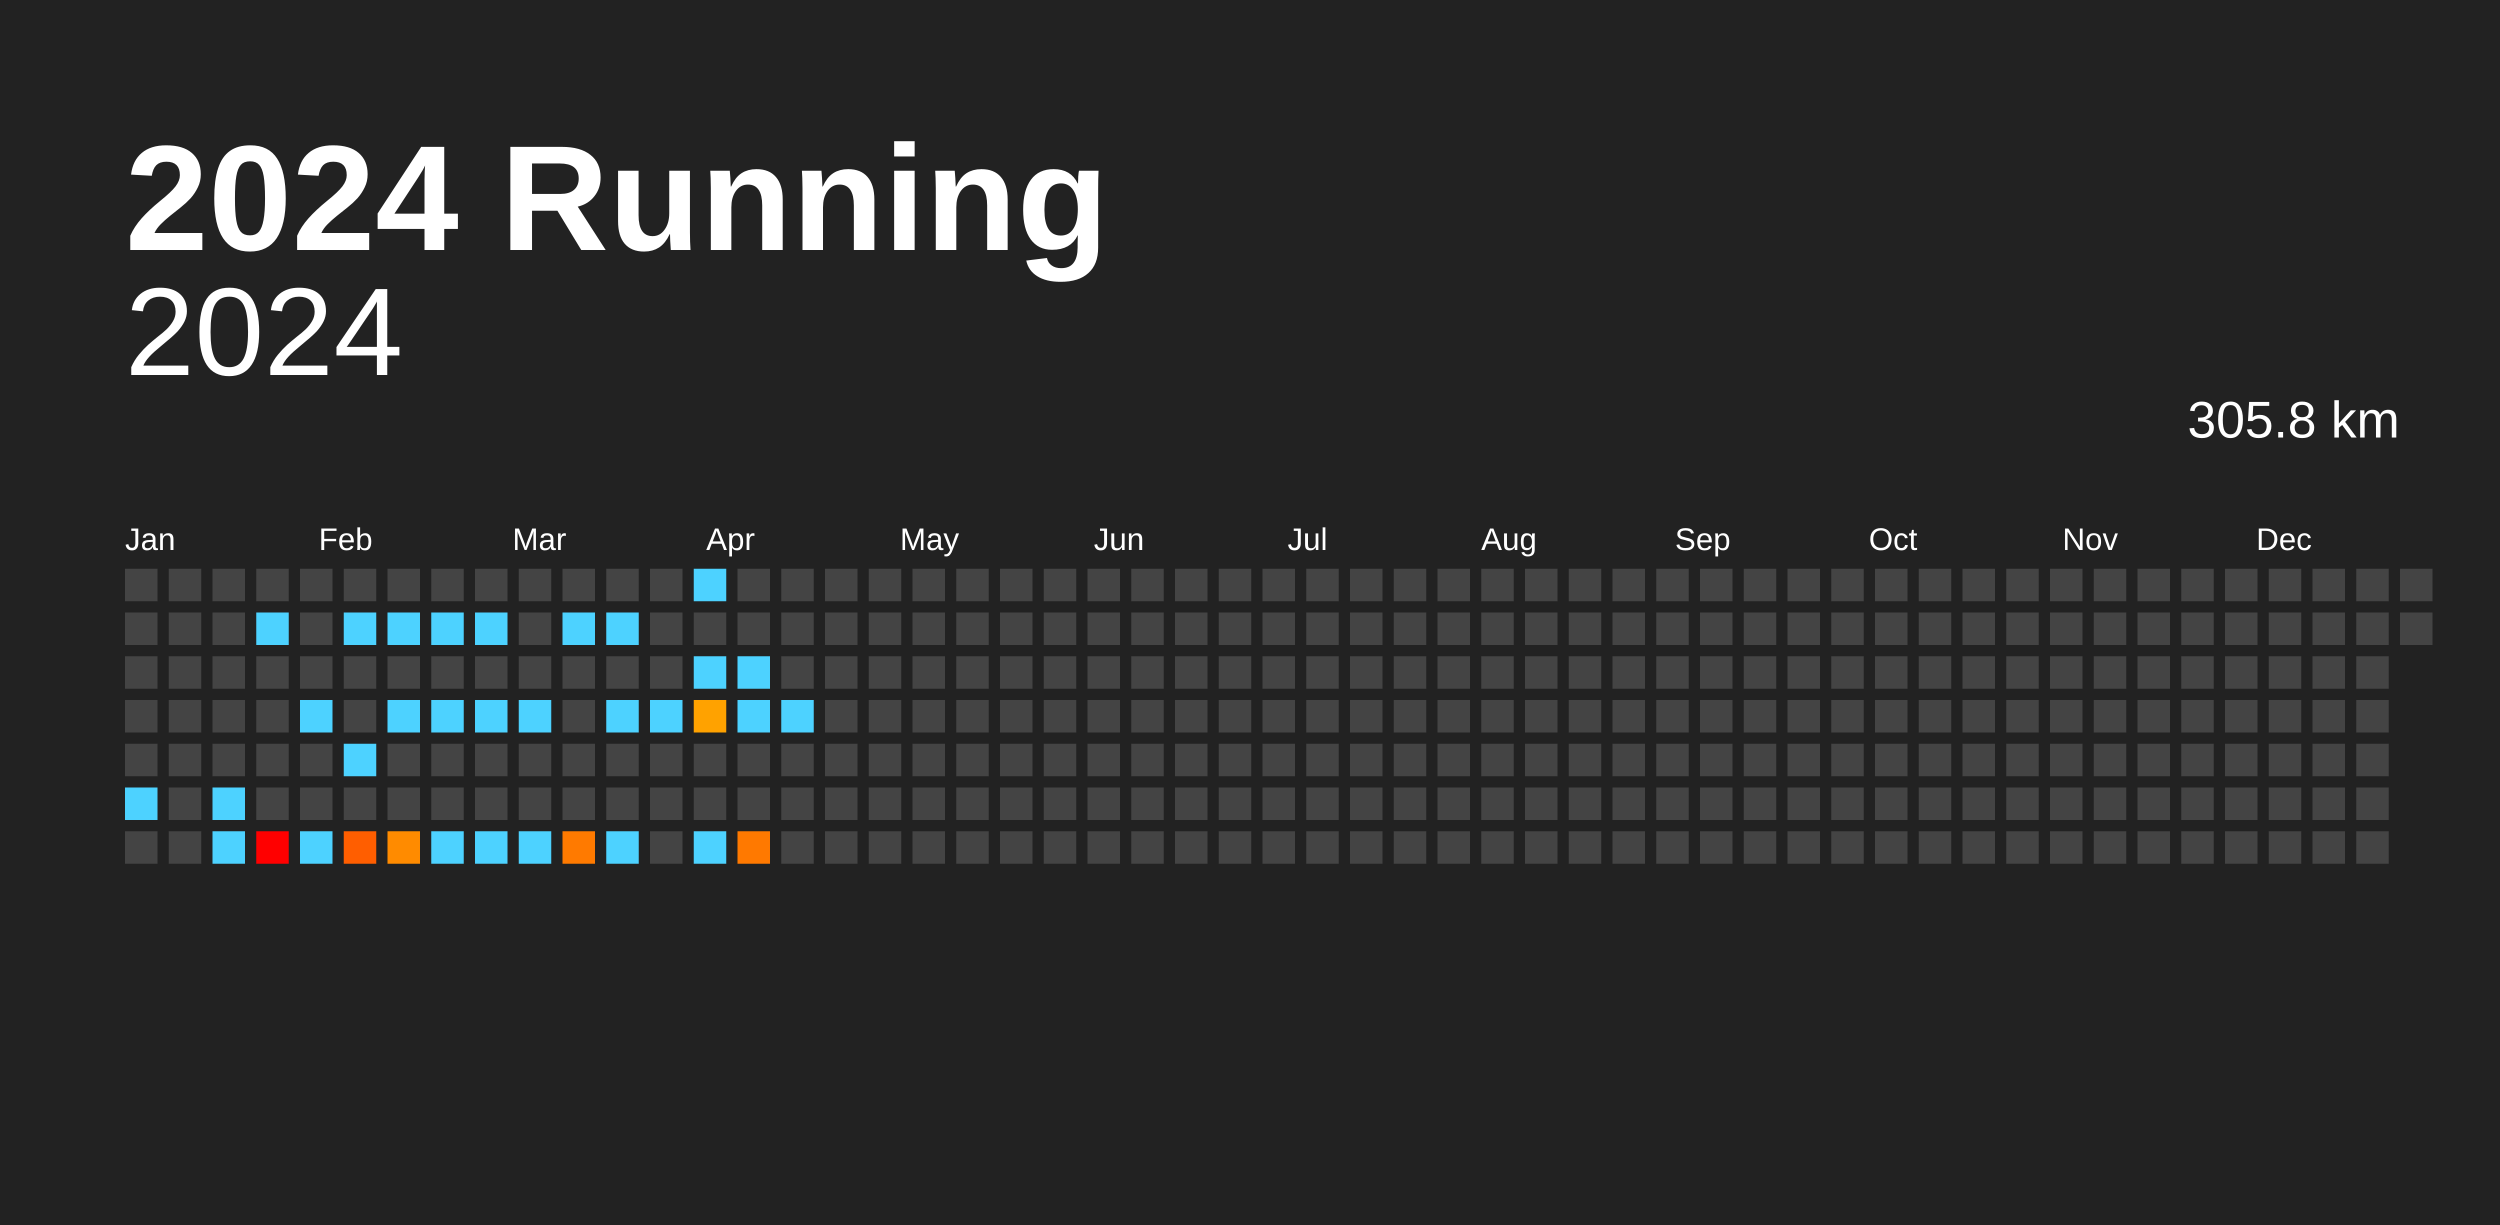
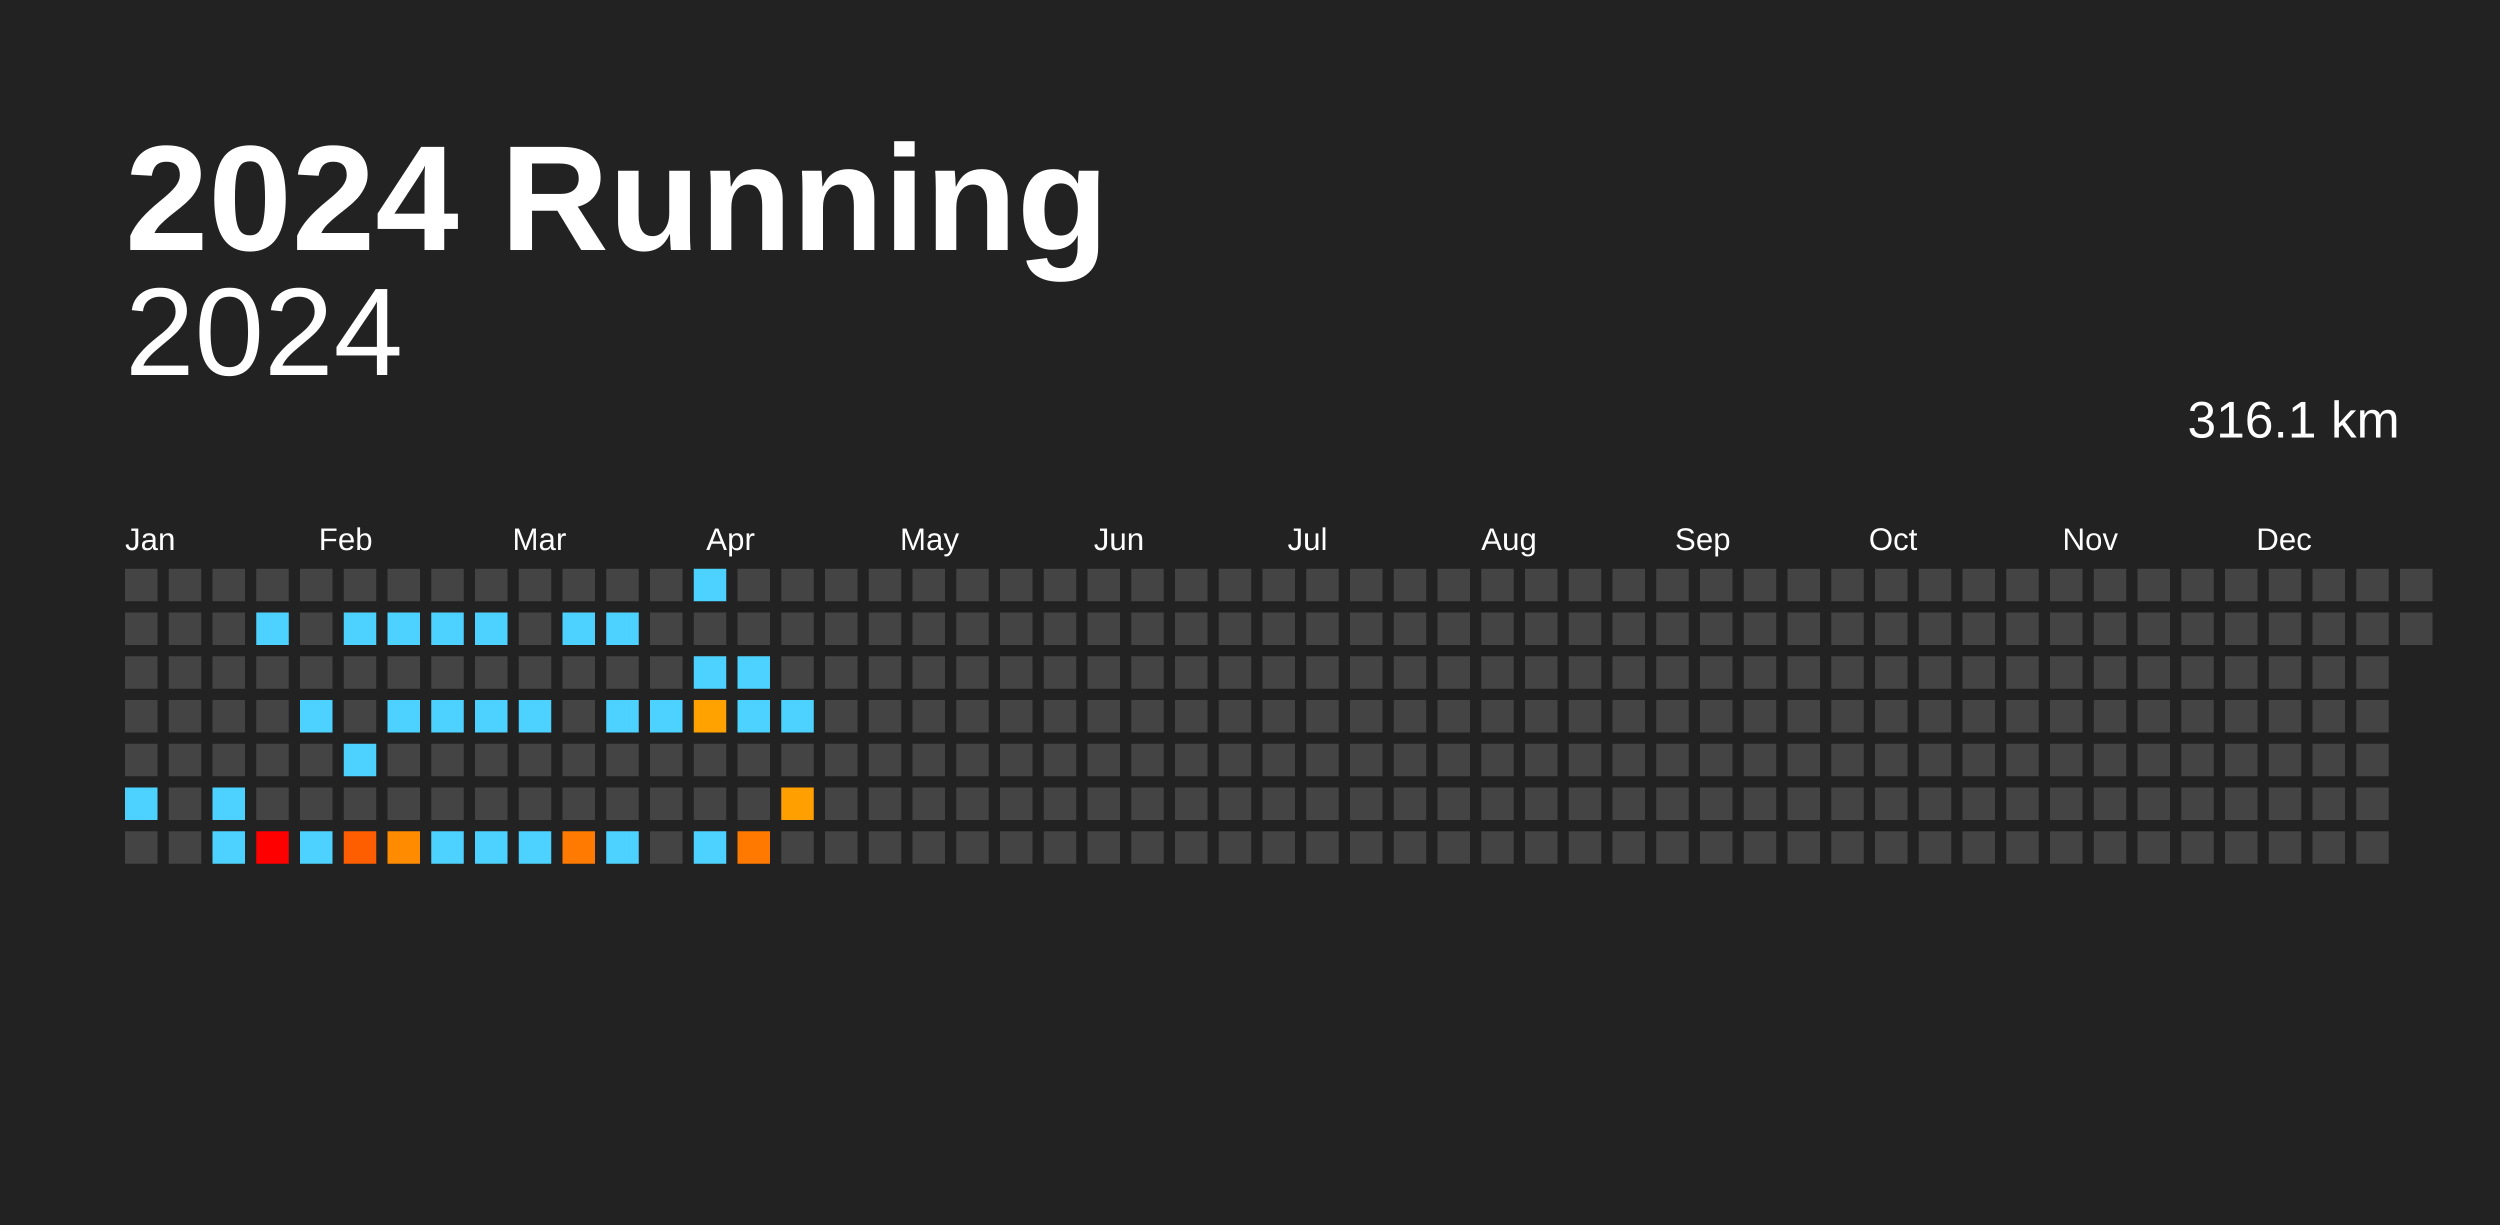
<svg xmlns="http://www.w3.org/2000/svg" baseProfile="full" height="98mm" version="1.1" viewBox="0,0,200,98" width="200mm">
  <defs />
  <rect fill="#222222" height="98" width="200" x="0" y="0" />
  <text fill="#FFFFFF" style="font-size:12px; font-family:Arial; font-weight:bold;" x="10" y="20">2024 Running</text>
  <text alignment-baseline="hanging" fill="#FFFFFF" style="font-size:10.0px; font-family:Arial;" x="10" y="30">2024</text>
-   <text alignment-baseline="hanging" fill="#FFFFFF" style="font-size:4.125px; font-family:Arial;" x="175" y="35">305.8 km</text>
+   <text alignment-baseline="hanging" fill="#FFFFFF" style="font-size:4.125px; font-family:Arial;" x="175" y="35">316.1 km</text>
  <text fill="#FFFFFF" style="font-size:2.5px; font-family:Arial" x="10.0" y="44">Jan</text>
  <text fill="#FFFFFF" style="font-size:2.5px; font-family:Arial" x="25.5" y="44">Feb</text>
  <text fill="#FFFFFF" style="font-size:2.5px; font-family:Arial" x="41.0" y="44">Mar</text>
  <text fill="#FFFFFF" style="font-size:2.5px; font-family:Arial" x="56.5" y="44">Apr</text>
  <text fill="#FFFFFF" style="font-size:2.5px; font-family:Arial" x="72.0" y="44">May</text>
  <text fill="#FFFFFF" style="font-size:2.5px; font-family:Arial" x="87.5" y="44">Jun</text>
  <text fill="#FFFFFF" style="font-size:2.5px; font-family:Arial" x="103.0" y="44">Jul</text>
  <text fill="#FFFFFF" style="font-size:2.5px; font-family:Arial" x="118.5" y="44">Aug</text>
  <text fill="#FFFFFF" style="font-size:2.5px; font-family:Arial" x="134.0" y="44">Sep</text>
  <text fill="#FFFFFF" style="font-size:2.5px; font-family:Arial" x="149.5" y="44">Oct</text>
  <text fill="#FFFFFF" style="font-size:2.5px; font-family:Arial" x="165.0" y="44">Nov</text>
  <text fill="#FFFFFF" style="font-size:2.5px; font-family:Arial" x="180.5" y="44">Dec</text>
  <rect fill="#444444" height="2.6" width="2.6" x="10.0" y="45.5" />
  <rect fill="#444444" height="2.6" width="2.6" x="10.0" y="49.0" />
  <rect fill="#444444" height="2.6" width="2.6" x="10.0" y="52.5" />
  <rect fill="#444444" height="2.6" width="2.6" x="10.0" y="56.0" />
  <rect fill="#444444" height="2.6" width="2.6" x="10.0" y="59.5" />
  <rect fill="#4dd2ff" height="2.6" width="2.6" x="10.0" y="63.0" />
  <rect fill="#444444" height="2.6" width="2.6" x="10.0" y="66.5" />
  <rect fill="#444444" height="2.6" width="2.6" x="13.5" y="45.5" />
  <rect fill="#444444" height="2.6" width="2.6" x="13.5" y="49.0" />
  <rect fill="#444444" height="2.6" width="2.6" x="13.5" y="52.5" />
  <rect fill="#444444" height="2.6" width="2.6" x="13.5" y="56.0" />
  <rect fill="#444444" height="2.6" width="2.6" x="13.5" y="59.5" />
  <rect fill="#444444" height="2.6" width="2.6" x="13.5" y="63.0" />
  <rect fill="#444444" height="2.6" width="2.6" x="13.5" y="66.5" />
  <rect fill="#444444" height="2.6" width="2.6" x="17.0" y="45.5" />
  <rect fill="#444444" height="2.6" width="2.6" x="17.0" y="49.0" />
  <rect fill="#444444" height="2.6" width="2.6" x="17.0" y="52.5" />
  <rect fill="#444444" height="2.6" width="2.6" x="17.0" y="56.0" />
  <rect fill="#444444" height="2.6" width="2.6" x="17.0" y="59.5" />
  <rect fill="#4dd2ff" height="2.6" width="2.6" x="17.0" y="63.0" />
  <rect fill="#4dd2ff" height="2.6" width="2.6" x="17.0" y="66.5" />
  <rect fill="#444444" height="2.6" width="2.6" x="20.5" y="45.5" />
  <rect fill="#4dd2ff" height="2.6" width="2.6" x="20.5" y="49.0" />
  <rect fill="#444444" height="2.6" width="2.6" x="20.5" y="52.5" />
  <rect fill="#444444" height="2.6" width="2.6" x="20.5" y="56.0" />
  <rect fill="#444444" height="2.6" width="2.6" x="20.5" y="59.5" />
  <rect fill="#444444" height="2.6" width="2.6" x="20.5" y="63.0" />
  <rect fill="red" height="2.6" width="2.6" x="20.5" y="66.5" />
  <rect fill="#444444" height="2.6" width="2.6" x="24.0" y="45.5" />
  <rect fill="#444444" height="2.6" width="2.6" x="24.0" y="49.0" />
  <rect fill="#444444" height="2.6" width="2.6" x="24.0" y="52.5" />
  <rect fill="#4dd2ff" height="2.6" width="2.6" x="24.0" y="56.0" />
  <rect fill="#444444" height="2.6" width="2.6" x="24.0" y="59.5" />
  <rect fill="#444444" height="2.6" width="2.6" x="24.0" y="63.0" />
  <rect fill="#4dd2ff" height="2.6" width="2.6" x="24.0" y="66.5" />
  <rect fill="#444444" height="2.6" width="2.6" x="27.5" y="45.5" />
  <rect fill="#4dd2ff" height="2.6" width="2.6" x="27.5" y="49.0" />
  <rect fill="#444444" height="2.6" width="2.6" x="27.5" y="52.5" />
  <rect fill="#444444" height="2.6" width="2.6" x="27.5" y="56.0" />
  <rect fill="#4dd2ff" height="2.6" width="2.6" x="27.5" y="59.5" />
  <rect fill="#444444" height="2.6" width="2.6" x="27.5" y="63.0" />
  <rect fill="#ff5e00" height="2.6" width="2.6" x="27.5" y="66.5" />
  <rect fill="#444444" height="2.6" width="2.6" x="31.0" y="45.5" />
  <rect fill="#4dd2ff" height="2.6" width="2.6" x="31.0" y="49.0" />
  <rect fill="#444444" height="2.6" width="2.6" x="31.0" y="52.5" />
  <rect fill="#4dd2ff" height="2.6" width="2.6" x="31.0" y="56.0" />
  <rect fill="#444444" height="2.6" width="2.6" x="31.0" y="59.5" />
  <rect fill="#444444" height="2.6" width="2.6" x="31.0" y="63.0" />
  <rect fill="#ff8b00" height="2.6" width="2.6" x="31.0" y="66.5" />
  <rect fill="#444444" height="2.6" width="2.6" x="34.5" y="45.5" />
  <rect fill="#4dd2ff" height="2.6" width="2.6" x="34.5" y="49.0" />
  <rect fill="#444444" height="2.6" width="2.6" x="34.5" y="52.5" />
  <rect fill="#4dd2ff" height="2.6" width="2.6" x="34.5" y="56.0" />
  <rect fill="#444444" height="2.6" width="2.6" x="34.5" y="59.5" />
  <rect fill="#444444" height="2.6" width="2.6" x="34.5" y="63.0" />
  <rect fill="#4dd2ff" height="2.6" width="2.6" x="34.5" y="66.5" />
  <rect fill="#444444" height="2.6" width="2.6" x="38.0" y="45.5" />
  <rect fill="#4dd2ff" height="2.6" width="2.6" x="38.0" y="49.0" />
  <rect fill="#444444" height="2.6" width="2.6" x="38.0" y="52.5" />
  <rect fill="#4dd2ff" height="2.6" width="2.6" x="38.0" y="56.0" />
  <rect fill="#444444" height="2.6" width="2.6" x="38.0" y="59.5" />
  <rect fill="#444444" height="2.6" width="2.6" x="38.0" y="63.0" />
  <rect fill="#4dd2ff" height="2.6" width="2.6" x="38.0" y="66.5" />
  <rect fill="#444444" height="2.6" width="2.6" x="41.5" y="45.5" />
  <rect fill="#444444" height="2.6" width="2.6" x="41.5" y="49.0" />
  <rect fill="#444444" height="2.6" width="2.6" x="41.5" y="52.5" />
  <rect fill="#4dd2ff" height="2.6" width="2.6" x="41.5" y="56.0" />
  <rect fill="#444444" height="2.6" width="2.6" x="41.5" y="59.5" />
  <rect fill="#444444" height="2.6" width="2.6" x="41.5" y="63.0" />
  <rect fill="#4dd2ff" height="2.6" width="2.6" x="41.5" y="66.5" />
  <rect fill="#444444" height="2.6" width="2.6" x="45.0" y="45.5" />
  <rect fill="#4dd2ff" height="2.6" width="2.6" x="45.0" y="49.0" />
  <rect fill="#444444" height="2.6" width="2.6" x="45.0" y="52.5" />
  <rect fill="#444444" height="2.6" width="2.6" x="45.0" y="56.0" />
  <rect fill="#444444" height="2.6" width="2.6" x="45.0" y="59.5" />
  <rect fill="#444444" height="2.6" width="2.6" x="45.0" y="63.0" />
  <rect fill="#ff7a00" height="2.6" width="2.6" x="45.0" y="66.5" />
  <rect fill="#444444" height="2.6" width="2.6" x="48.5" y="45.5" />
  <rect fill="#4dd2ff" height="2.6" width="2.6" x="48.5" y="49.0" />
  <rect fill="#444444" height="2.6" width="2.6" x="48.5" y="52.5" />
  <rect fill="#4dd2ff" height="2.6" width="2.6" x="48.5" y="56.0" />
  <rect fill="#444444" height="2.6" width="2.6" x="48.5" y="59.5" />
  <rect fill="#444444" height="2.6" width="2.6" x="48.5" y="63.0" />
  <rect fill="#4dd2ff" height="2.6" width="2.6" x="48.5" y="66.5" />
  <rect fill="#444444" height="2.6" width="2.6" x="52.0" y="45.5" />
  <rect fill="#444444" height="2.6" width="2.6" x="52.0" y="49.0" />
  <rect fill="#444444" height="2.6" width="2.6" x="52.0" y="52.5" />
  <rect fill="#4dd2ff" height="2.6" width="2.6" x="52.0" y="56.0" />
  <rect fill="#444444" height="2.6" width="2.6" x="52.0" y="59.5" />
  <rect fill="#444444" height="2.6" width="2.6" x="52.0" y="63.0" />
  <rect fill="#444444" height="2.6" width="2.6" x="52.0" y="66.5" />
  <rect fill="#4dd2ff" height="2.6" width="2.6" x="55.5" y="45.5" />
  <rect fill="#444444" height="2.6" width="2.6" x="55.5" y="49.0" />
  <rect fill="#4dd2ff" height="2.6" width="2.6" x="55.5" y="52.5" />
  <rect fill="#ffa200" height="2.6" width="2.6" x="55.5" y="56.0" />
  <rect fill="#444444" height="2.6" width="2.6" x="55.5" y="59.5" />
  <rect fill="#444444" height="2.6" width="2.6" x="55.5" y="63.0" />
  <rect fill="#4dd2ff" height="2.6" width="2.6" x="55.5" y="66.5" />
  <rect fill="#444444" height="2.6" width="2.6" x="59.0" y="45.5" />
  <rect fill="#444444" height="2.6" width="2.6" x="59.0" y="49.0" />
  <rect fill="#4dd2ff" height="2.6" width="2.6" x="59.0" y="52.5" />
  <rect fill="#4dd2ff" height="2.6" width="2.6" x="59.0" y="56.0" />
  <rect fill="#444444" height="2.6" width="2.6" x="59.0" y="59.5" />
  <rect fill="#444444" height="2.6" width="2.6" x="59.0" y="63.0" />
  <rect fill="#ff7900" height="2.6" width="2.6" x="59.0" y="66.5" />
  <rect fill="#444444" height="2.6" width="2.6" x="62.5" y="45.5" />
  <rect fill="#444444" height="2.6" width="2.6" x="62.5" y="49.0" />
  <rect fill="#444444" height="2.6" width="2.6" x="62.5" y="52.5" />
  <rect fill="#4dd2ff" height="2.6" width="2.6" x="62.5" y="56.0" />
  <rect fill="#444444" height="2.6" width="2.6" x="62.5" y="59.5" />
-   <rect fill="#444444" height="2.6" width="2.6" x="62.5" y="63.0" />
+   <rect fill="#ffa000" height="2.6" width="2.6" x="62.5" y="63.0" />
  <rect fill="#444444" height="2.6" width="2.6" x="62.5" y="66.5" />
  <rect fill="#444444" height="2.6" width="2.6" x="66.0" y="45.5" />
  <rect fill="#444444" height="2.6" width="2.6" x="66.0" y="49.0" />
  <rect fill="#444444" height="2.6" width="2.6" x="66.0" y="52.5" />
  <rect fill="#444444" height="2.6" width="2.6" x="66.0" y="56.0" />
  <rect fill="#444444" height="2.6" width="2.6" x="66.0" y="59.5" />
  <rect fill="#444444" height="2.6" width="2.6" x="66.0" y="63.0" />
  <rect fill="#444444" height="2.6" width="2.6" x="66.0" y="66.5" />
  <rect fill="#444444" height="2.6" width="2.6" x="69.5" y="45.5" />
  <rect fill="#444444" height="2.6" width="2.6" x="69.5" y="49.0" />
  <rect fill="#444444" height="2.6" width="2.6" x="69.5" y="52.5" />
  <rect fill="#444444" height="2.6" width="2.6" x="69.5" y="56.0" />
  <rect fill="#444444" height="2.6" width="2.6" x="69.5" y="59.5" />
  <rect fill="#444444" height="2.6" width="2.6" x="69.5" y="63.0" />
  <rect fill="#444444" height="2.6" width="2.6" x="69.5" y="66.5" />
  <rect fill="#444444" height="2.6" width="2.6" x="73.0" y="45.5" />
  <rect fill="#444444" height="2.6" width="2.6" x="73.0" y="49.0" />
  <rect fill="#444444" height="2.6" width="2.6" x="73.0" y="52.5" />
  <rect fill="#444444" height="2.6" width="2.6" x="73.0" y="56.0" />
  <rect fill="#444444" height="2.6" width="2.6" x="73.0" y="59.5" />
  <rect fill="#444444" height="2.6" width="2.6" x="73.0" y="63.0" />
  <rect fill="#444444" height="2.6" width="2.6" x="73.0" y="66.5" />
  <rect fill="#444444" height="2.6" width="2.6" x="76.5" y="45.5" />
  <rect fill="#444444" height="2.6" width="2.6" x="76.5" y="49.0" />
  <rect fill="#444444" height="2.6" width="2.6" x="76.5" y="52.5" />
  <rect fill="#444444" height="2.6" width="2.6" x="76.5" y="56.0" />
  <rect fill="#444444" height="2.6" width="2.6" x="76.5" y="59.5" />
  <rect fill="#444444" height="2.6" width="2.6" x="76.5" y="63.0" />
  <rect fill="#444444" height="2.6" width="2.6" x="76.5" y="66.5" />
  <rect fill="#444444" height="2.6" width="2.6" x="80.0" y="45.5" />
  <rect fill="#444444" height="2.6" width="2.6" x="80.0" y="49.0" />
  <rect fill="#444444" height="2.6" width="2.6" x="80.0" y="52.5" />
  <rect fill="#444444" height="2.6" width="2.6" x="80.0" y="56.0" />
  <rect fill="#444444" height="2.6" width="2.6" x="80.0" y="59.5" />
  <rect fill="#444444" height="2.6" width="2.6" x="80.0" y="63.0" />
  <rect fill="#444444" height="2.6" width="2.6" x="80.0" y="66.5" />
  <rect fill="#444444" height="2.6" width="2.6" x="83.5" y="45.5" />
  <rect fill="#444444" height="2.6" width="2.6" x="83.5" y="49.0" />
  <rect fill="#444444" height="2.6" width="2.6" x="83.5" y="52.5" />
  <rect fill="#444444" height="2.6" width="2.6" x="83.5" y="56.0" />
  <rect fill="#444444" height="2.6" width="2.6" x="83.5" y="59.5" />
  <rect fill="#444444" height="2.6" width="2.6" x="83.5" y="63.0" />
  <rect fill="#444444" height="2.6" width="2.6" x="83.5" y="66.5" />
  <rect fill="#444444" height="2.6" width="2.6" x="87.0" y="45.5" />
  <rect fill="#444444" height="2.6" width="2.6" x="87.0" y="49.0" />
  <rect fill="#444444" height="2.6" width="2.6" x="87.0" y="52.5" />
  <rect fill="#444444" height="2.6" width="2.6" x="87.0" y="56.0" />
  <rect fill="#444444" height="2.6" width="2.6" x="87.0" y="59.5" />
  <rect fill="#444444" height="2.6" width="2.6" x="87.0" y="63.0" />
  <rect fill="#444444" height="2.6" width="2.6" x="87.0" y="66.5" />
  <rect fill="#444444" height="2.6" width="2.6" x="90.5" y="45.5" />
  <rect fill="#444444" height="2.6" width="2.6" x="90.5" y="49.0" />
  <rect fill="#444444" height="2.6" width="2.6" x="90.5" y="52.5" />
  <rect fill="#444444" height="2.6" width="2.6" x="90.5" y="56.0" />
  <rect fill="#444444" height="2.6" width="2.6" x="90.5" y="59.5" />
  <rect fill="#444444" height="2.6" width="2.6" x="90.5" y="63.0" />
  <rect fill="#444444" height="2.6" width="2.6" x="90.5" y="66.5" />
  <rect fill="#444444" height="2.6" width="2.6" x="94.0" y="45.5" />
  <rect fill="#444444" height="2.6" width="2.6" x="94.0" y="49.0" />
  <rect fill="#444444" height="2.6" width="2.6" x="94.0" y="52.5" />
  <rect fill="#444444" height="2.6" width="2.6" x="94.0" y="56.0" />
  <rect fill="#444444" height="2.6" width="2.6" x="94.0" y="59.5" />
  <rect fill="#444444" height="2.6" width="2.6" x="94.0" y="63.0" />
  <rect fill="#444444" height="2.6" width="2.6" x="94.0" y="66.5" />
  <rect fill="#444444" height="2.6" width="2.6" x="97.5" y="45.5" />
  <rect fill="#444444" height="2.6" width="2.6" x="97.5" y="49.0" />
  <rect fill="#444444" height="2.6" width="2.6" x="97.5" y="52.5" />
  <rect fill="#444444" height="2.6" width="2.6" x="97.5" y="56.0" />
  <rect fill="#444444" height="2.6" width="2.6" x="97.5" y="59.5" />
  <rect fill="#444444" height="2.6" width="2.6" x="97.5" y="63.0" />
  <rect fill="#444444" height="2.6" width="2.6" x="97.5" y="66.5" />
  <rect fill="#444444" height="2.6" width="2.6" x="101.0" y="45.5" />
  <rect fill="#444444" height="2.6" width="2.6" x="101.0" y="49.0" />
  <rect fill="#444444" height="2.6" width="2.6" x="101.0" y="52.5" />
  <rect fill="#444444" height="2.6" width="2.6" x="101.0" y="56.0" />
  <rect fill="#444444" height="2.6" width="2.6" x="101.0" y="59.5" />
  <rect fill="#444444" height="2.6" width="2.6" x="101.0" y="63.0" />
  <rect fill="#444444" height="2.6" width="2.6" x="101.0" y="66.5" />
  <rect fill="#444444" height="2.6" width="2.6" x="104.5" y="45.5" />
  <rect fill="#444444" height="2.6" width="2.6" x="104.5" y="49.0" />
  <rect fill="#444444" height="2.6" width="2.6" x="104.5" y="52.5" />
  <rect fill="#444444" height="2.6" width="2.6" x="104.5" y="56.0" />
  <rect fill="#444444" height="2.6" width="2.6" x="104.5" y="59.5" />
  <rect fill="#444444" height="2.6" width="2.6" x="104.5" y="63.0" />
  <rect fill="#444444" height="2.6" width="2.6" x="104.5" y="66.5" />
  <rect fill="#444444" height="2.6" width="2.6" x="108.0" y="45.5" />
  <rect fill="#444444" height="2.6" width="2.6" x="108.0" y="49.0" />
  <rect fill="#444444" height="2.6" width="2.6" x="108.0" y="52.5" />
  <rect fill="#444444" height="2.6" width="2.6" x="108.0" y="56.0" />
  <rect fill="#444444" height="2.6" width="2.6" x="108.0" y="59.5" />
  <rect fill="#444444" height="2.6" width="2.6" x="108.0" y="63.0" />
  <rect fill="#444444" height="2.6" width="2.6" x="108.0" y="66.5" />
  <rect fill="#444444" height="2.6" width="2.6" x="111.5" y="45.5" />
  <rect fill="#444444" height="2.6" width="2.6" x="111.5" y="49.0" />
  <rect fill="#444444" height="2.6" width="2.6" x="111.5" y="52.5" />
  <rect fill="#444444" height="2.6" width="2.6" x="111.5" y="56.0" />
  <rect fill="#444444" height="2.6" width="2.6" x="111.5" y="59.5" />
  <rect fill="#444444" height="2.6" width="2.6" x="111.5" y="63.0" />
  <rect fill="#444444" height="2.6" width="2.6" x="111.5" y="66.5" />
  <rect fill="#444444" height="2.6" width="2.6" x="115.0" y="45.5" />
  <rect fill="#444444" height="2.6" width="2.6" x="115.0" y="49.0" />
  <rect fill="#444444" height="2.6" width="2.6" x="115.0" y="52.5" />
  <rect fill="#444444" height="2.6" width="2.6" x="115.0" y="56.0" />
  <rect fill="#444444" height="2.6" width="2.6" x="115.0" y="59.5" />
  <rect fill="#444444" height="2.6" width="2.6" x="115.0" y="63.0" />
  <rect fill="#444444" height="2.6" width="2.6" x="115.0" y="66.5" />
  <rect fill="#444444" height="2.6" width="2.6" x="118.5" y="45.5" />
  <rect fill="#444444" height="2.6" width="2.6" x="118.5" y="49.0" />
  <rect fill="#444444" height="2.6" width="2.6" x="118.5" y="52.5" />
  <rect fill="#444444" height="2.6" width="2.6" x="118.5" y="56.0" />
  <rect fill="#444444" height="2.6" width="2.6" x="118.5" y="59.5" />
  <rect fill="#444444" height="2.6" width="2.6" x="118.5" y="63.0" />
  <rect fill="#444444" height="2.6" width="2.6" x="118.5" y="66.5" />
  <rect fill="#444444" height="2.6" width="2.6" x="122.0" y="45.5" />
  <rect fill="#444444" height="2.6" width="2.6" x="122.0" y="49.0" />
  <rect fill="#444444" height="2.6" width="2.6" x="122.0" y="52.5" />
  <rect fill="#444444" height="2.6" width="2.6" x="122.0" y="56.0" />
  <rect fill="#444444" height="2.6" width="2.6" x="122.0" y="59.5" />
  <rect fill="#444444" height="2.6" width="2.6" x="122.0" y="63.0" />
  <rect fill="#444444" height="2.6" width="2.6" x="122.0" y="66.5" />
  <rect fill="#444444" height="2.6" width="2.6" x="125.5" y="45.5" />
  <rect fill="#444444" height="2.6" width="2.6" x="125.5" y="49.0" />
  <rect fill="#444444" height="2.6" width="2.6" x="125.5" y="52.5" />
  <rect fill="#444444" height="2.6" width="2.6" x="125.5" y="56.0" />
  <rect fill="#444444" height="2.6" width="2.6" x="125.5" y="59.5" />
  <rect fill="#444444" height="2.6" width="2.6" x="125.5" y="63.0" />
  <rect fill="#444444" height="2.6" width="2.6" x="125.5" y="66.5" />
  <rect fill="#444444" height="2.6" width="2.6" x="129.0" y="45.5" />
  <rect fill="#444444" height="2.6" width="2.6" x="129.0" y="49.0" />
  <rect fill="#444444" height="2.6" width="2.6" x="129.0" y="52.5" />
  <rect fill="#444444" height="2.6" width="2.6" x="129.0" y="56.0" />
  <rect fill="#444444" height="2.6" width="2.6" x="129.0" y="59.5" />
  <rect fill="#444444" height="2.6" width="2.6" x="129.0" y="63.0" />
  <rect fill="#444444" height="2.6" width="2.6" x="129.0" y="66.5" />
  <rect fill="#444444" height="2.6" width="2.6" x="132.5" y="45.5" />
  <rect fill="#444444" height="2.6" width="2.6" x="132.5" y="49.0" />
  <rect fill="#444444" height="2.6" width="2.6" x="132.5" y="52.5" />
  <rect fill="#444444" height="2.6" width="2.6" x="132.5" y="56.0" />
  <rect fill="#444444" height="2.6" width="2.6" x="132.5" y="59.5" />
  <rect fill="#444444" height="2.6" width="2.6" x="132.5" y="63.0" />
  <rect fill="#444444" height="2.6" width="2.6" x="132.5" y="66.5" />
  <rect fill="#444444" height="2.6" width="2.6" x="136.0" y="45.5" />
  <rect fill="#444444" height="2.6" width="2.6" x="136.0" y="49.0" />
  <rect fill="#444444" height="2.6" width="2.6" x="136.0" y="52.5" />
  <rect fill="#444444" height="2.6" width="2.6" x="136.0" y="56.0" />
  <rect fill="#444444" height="2.6" width="2.6" x="136.0" y="59.5" />
  <rect fill="#444444" height="2.6" width="2.6" x="136.0" y="63.0" />
  <rect fill="#444444" height="2.6" width="2.6" x="136.0" y="66.5" />
  <rect fill="#444444" height="2.6" width="2.6" x="139.5" y="45.5" />
  <rect fill="#444444" height="2.6" width="2.6" x="139.5" y="49.0" />
  <rect fill="#444444" height="2.6" width="2.6" x="139.5" y="52.5" />
  <rect fill="#444444" height="2.6" width="2.6" x="139.5" y="56.0" />
  <rect fill="#444444" height="2.6" width="2.6" x="139.5" y="59.5" />
  <rect fill="#444444" height="2.6" width="2.6" x="139.5" y="63.0" />
  <rect fill="#444444" height="2.6" width="2.6" x="139.5" y="66.5" />
  <rect fill="#444444" height="2.6" width="2.6" x="143.0" y="45.5" />
  <rect fill="#444444" height="2.6" width="2.6" x="143.0" y="49.0" />
  <rect fill="#444444" height="2.6" width="2.6" x="143.0" y="52.5" />
  <rect fill="#444444" height="2.6" width="2.6" x="143.0" y="56.0" />
  <rect fill="#444444" height="2.6" width="2.6" x="143.0" y="59.5" />
  <rect fill="#444444" height="2.6" width="2.6" x="143.0" y="63.0" />
  <rect fill="#444444" height="2.6" width="2.6" x="143.0" y="66.5" />
  <rect fill="#444444" height="2.6" width="2.6" x="146.5" y="45.5" />
  <rect fill="#444444" height="2.6" width="2.6" x="146.5" y="49.0" />
  <rect fill="#444444" height="2.6" width="2.6" x="146.5" y="52.5" />
  <rect fill="#444444" height="2.6" width="2.6" x="146.5" y="56.0" />
  <rect fill="#444444" height="2.6" width="2.6" x="146.5" y="59.5" />
  <rect fill="#444444" height="2.6" width="2.6" x="146.5" y="63.0" />
  <rect fill="#444444" height="2.6" width="2.6" x="146.5" y="66.5" />
  <rect fill="#444444" height="2.6" width="2.6" x="150.0" y="45.5" />
  <rect fill="#444444" height="2.6" width="2.6" x="150.0" y="49.0" />
  <rect fill="#444444" height="2.6" width="2.6" x="150.0" y="52.5" />
  <rect fill="#444444" height="2.6" width="2.6" x="150.0" y="56.0" />
  <rect fill="#444444" height="2.6" width="2.6" x="150.0" y="59.5" />
  <rect fill="#444444" height="2.6" width="2.6" x="150.0" y="63.0" />
  <rect fill="#444444" height="2.6" width="2.6" x="150.0" y="66.5" />
  <rect fill="#444444" height="2.6" width="2.6" x="153.5" y="45.5" />
  <rect fill="#444444" height="2.6" width="2.6" x="153.5" y="49.0" />
  <rect fill="#444444" height="2.6" width="2.6" x="153.5" y="52.5" />
  <rect fill="#444444" height="2.6" width="2.6" x="153.5" y="56.0" />
  <rect fill="#444444" height="2.6" width="2.6" x="153.5" y="59.5" />
  <rect fill="#444444" height="2.6" width="2.6" x="153.5" y="63.0" />
  <rect fill="#444444" height="2.6" width="2.6" x="153.5" y="66.5" />
  <rect fill="#444444" height="2.6" width="2.6" x="157.0" y="45.5" />
  <rect fill="#444444" height="2.6" width="2.6" x="157.0" y="49.0" />
  <rect fill="#444444" height="2.6" width="2.6" x="157.0" y="52.5" />
  <rect fill="#444444" height="2.6" width="2.6" x="157.0" y="56.0" />
  <rect fill="#444444" height="2.6" width="2.6" x="157.0" y="59.5" />
  <rect fill="#444444" height="2.6" width="2.6" x="157.0" y="63.0" />
  <rect fill="#444444" height="2.6" width="2.6" x="157.0" y="66.5" />
  <rect fill="#444444" height="2.6" width="2.6" x="160.5" y="45.5" />
  <rect fill="#444444" height="2.6" width="2.6" x="160.5" y="49.0" />
  <rect fill="#444444" height="2.6" width="2.6" x="160.5" y="52.5" />
  <rect fill="#444444" height="2.6" width="2.6" x="160.5" y="56.0" />
  <rect fill="#444444" height="2.6" width="2.6" x="160.5" y="59.5" />
  <rect fill="#444444" height="2.6" width="2.6" x="160.5" y="63.0" />
  <rect fill="#444444" height="2.6" width="2.6" x="160.5" y="66.5" />
  <rect fill="#444444" height="2.6" width="2.6" x="164.0" y="45.5" />
  <rect fill="#444444" height="2.6" width="2.6" x="164.0" y="49.0" />
  <rect fill="#444444" height="2.6" width="2.6" x="164.0" y="52.5" />
  <rect fill="#444444" height="2.6" width="2.6" x="164.0" y="56.0" />
  <rect fill="#444444" height="2.6" width="2.6" x="164.0" y="59.5" />
  <rect fill="#444444" height="2.6" width="2.6" x="164.0" y="63.0" />
  <rect fill="#444444" height="2.6" width="2.6" x="164.0" y="66.5" />
  <rect fill="#444444" height="2.6" width="2.6" x="167.5" y="45.5" />
  <rect fill="#444444" height="2.6" width="2.6" x="167.5" y="49.0" />
  <rect fill="#444444" height="2.6" width="2.6" x="167.5" y="52.5" />
  <rect fill="#444444" height="2.6" width="2.6" x="167.5" y="56.0" />
  <rect fill="#444444" height="2.6" width="2.6" x="167.5" y="59.5" />
  <rect fill="#444444" height="2.6" width="2.6" x="167.5" y="63.0" />
  <rect fill="#444444" height="2.6" width="2.6" x="167.5" y="66.5" />
  <rect fill="#444444" height="2.6" width="2.6" x="171.0" y="45.5" />
  <rect fill="#444444" height="2.6" width="2.6" x="171.0" y="49.0" />
  <rect fill="#444444" height="2.6" width="2.6" x="171.0" y="52.5" />
  <rect fill="#444444" height="2.6" width="2.6" x="171.0" y="56.0" />
  <rect fill="#444444" height="2.6" width="2.6" x="171.0" y="59.5" />
  <rect fill="#444444" height="2.6" width="2.6" x="171.0" y="63.0" />
  <rect fill="#444444" height="2.6" width="2.6" x="171.0" y="66.5" />
  <rect fill="#444444" height="2.6" width="2.6" x="174.5" y="45.5" />
  <rect fill="#444444" height="2.6" width="2.6" x="174.5" y="49.0" />
  <rect fill="#444444" height="2.6" width="2.6" x="174.5" y="52.5" />
  <rect fill="#444444" height="2.6" width="2.6" x="174.5" y="56.0" />
  <rect fill="#444444" height="2.6" width="2.6" x="174.5" y="59.5" />
  <rect fill="#444444" height="2.6" width="2.6" x="174.5" y="63.0" />
  <rect fill="#444444" height="2.6" width="2.6" x="174.5" y="66.5" />
  <rect fill="#444444" height="2.6" width="2.6" x="178.0" y="45.5" />
  <rect fill="#444444" height="2.6" width="2.6" x="178.0" y="49.0" />
  <rect fill="#444444" height="2.6" width="2.6" x="178.0" y="52.5" />
  <rect fill="#444444" height="2.6" width="2.6" x="178.0" y="56.0" />
  <rect fill="#444444" height="2.6" width="2.6" x="178.0" y="59.5" />
  <rect fill="#444444" height="2.6" width="2.6" x="178.0" y="63.0" />
  <rect fill="#444444" height="2.6" width="2.6" x="178.0" y="66.5" />
  <rect fill="#444444" height="2.6" width="2.6" x="181.5" y="45.5" />
  <rect fill="#444444" height="2.6" width="2.6" x="181.5" y="49.0" />
  <rect fill="#444444" height="2.6" width="2.6" x="181.5" y="52.5" />
  <rect fill="#444444" height="2.6" width="2.6" x="181.5" y="56.0" />
  <rect fill="#444444" height="2.6" width="2.6" x="181.5" y="59.5" />
  <rect fill="#444444" height="2.6" width="2.6" x="181.5" y="63.0" />
  <rect fill="#444444" height="2.6" width="2.6" x="181.5" y="66.5" />
  <rect fill="#444444" height="2.6" width="2.6" x="185.0" y="45.5" />
  <rect fill="#444444" height="2.6" width="2.6" x="185.0" y="49.0" />
  <rect fill="#444444" height="2.6" width="2.6" x="185.0" y="52.5" />
  <rect fill="#444444" height="2.6" width="2.6" x="185.0" y="56.0" />
  <rect fill="#444444" height="2.6" width="2.6" x="185.0" y="59.5" />
  <rect fill="#444444" height="2.6" width="2.6" x="185.0" y="63.0" />
  <rect fill="#444444" height="2.6" width="2.6" x="185.0" y="66.5" />
  <rect fill="#444444" height="2.6" width="2.6" x="188.5" y="45.5" />
  <rect fill="#444444" height="2.6" width="2.6" x="188.5" y="49.0" />
  <rect fill="#444444" height="2.6" width="2.6" x="188.5" y="52.5" />
  <rect fill="#444444" height="2.6" width="2.6" x="188.5" y="56.0" />
  <rect fill="#444444" height="2.6" width="2.6" x="188.5" y="59.5" />
  <rect fill="#444444" height="2.6" width="2.6" x="188.5" y="63.0" />
  <rect fill="#444444" height="2.6" width="2.6" x="188.5" y="66.5" />
  <rect fill="#444444" height="2.6" width="2.6" x="192.0" y="45.5" />
  <rect fill="#444444" height="2.6" width="2.6" x="192.0" y="49.0" />
</svg>
